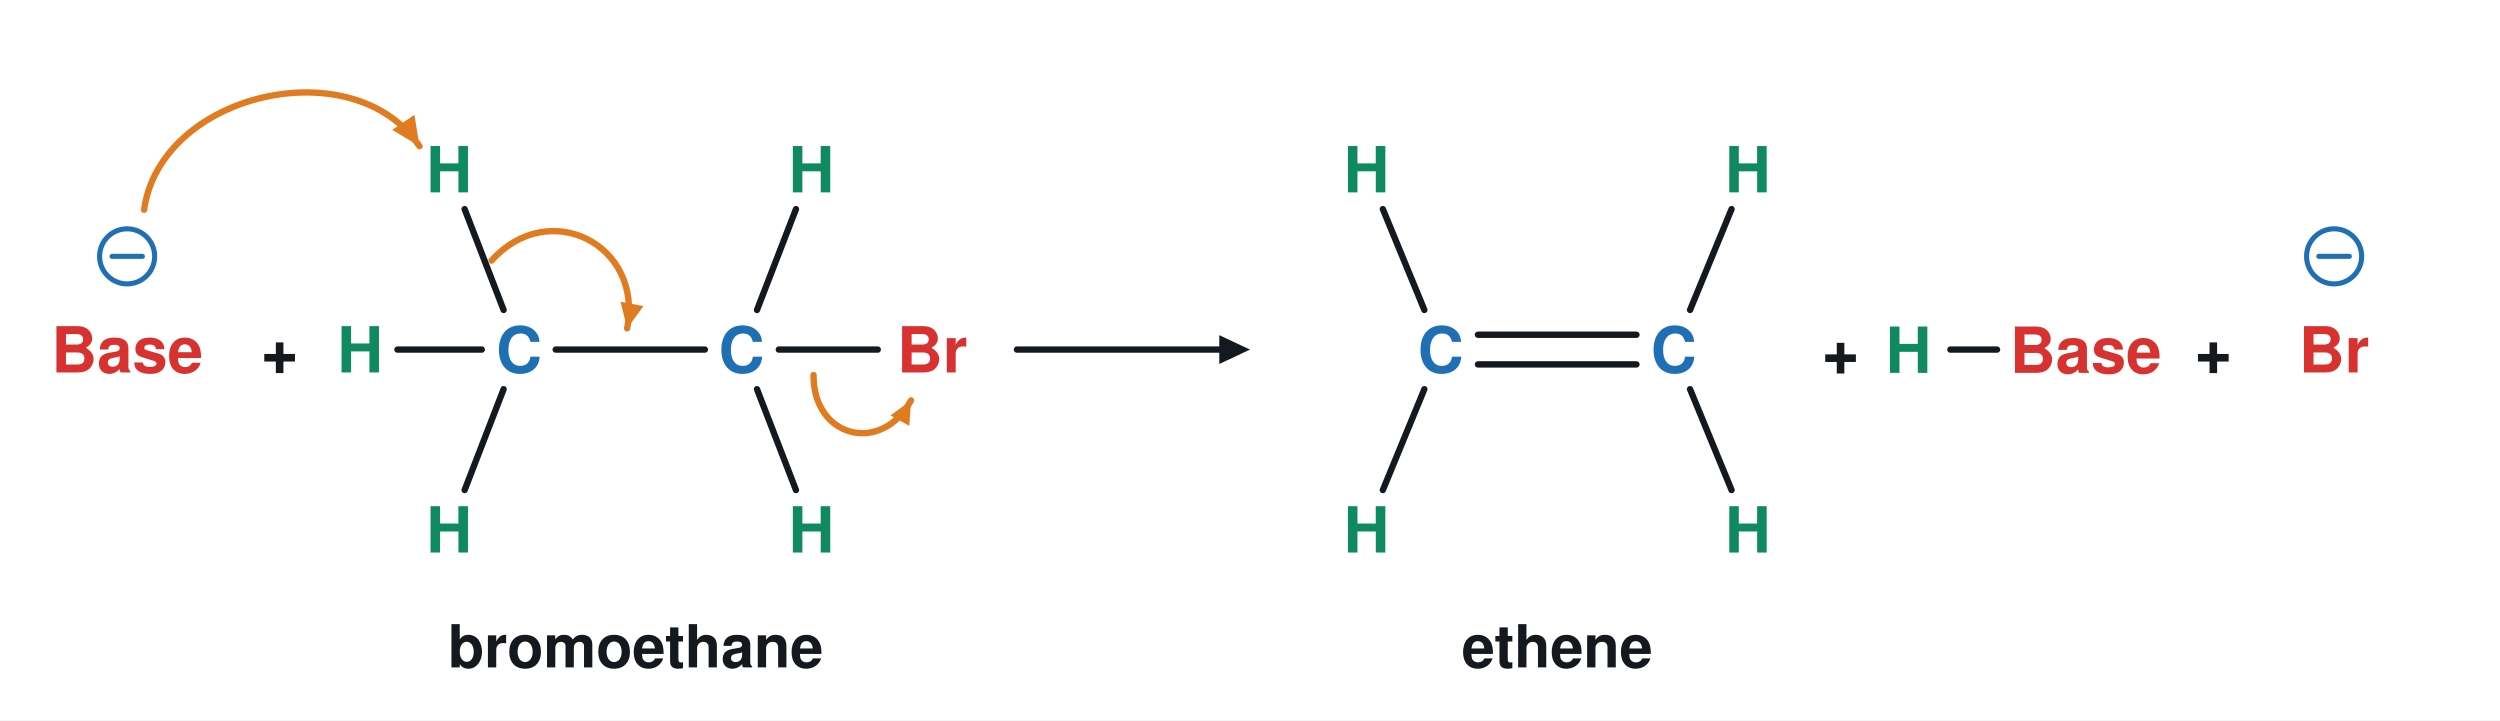
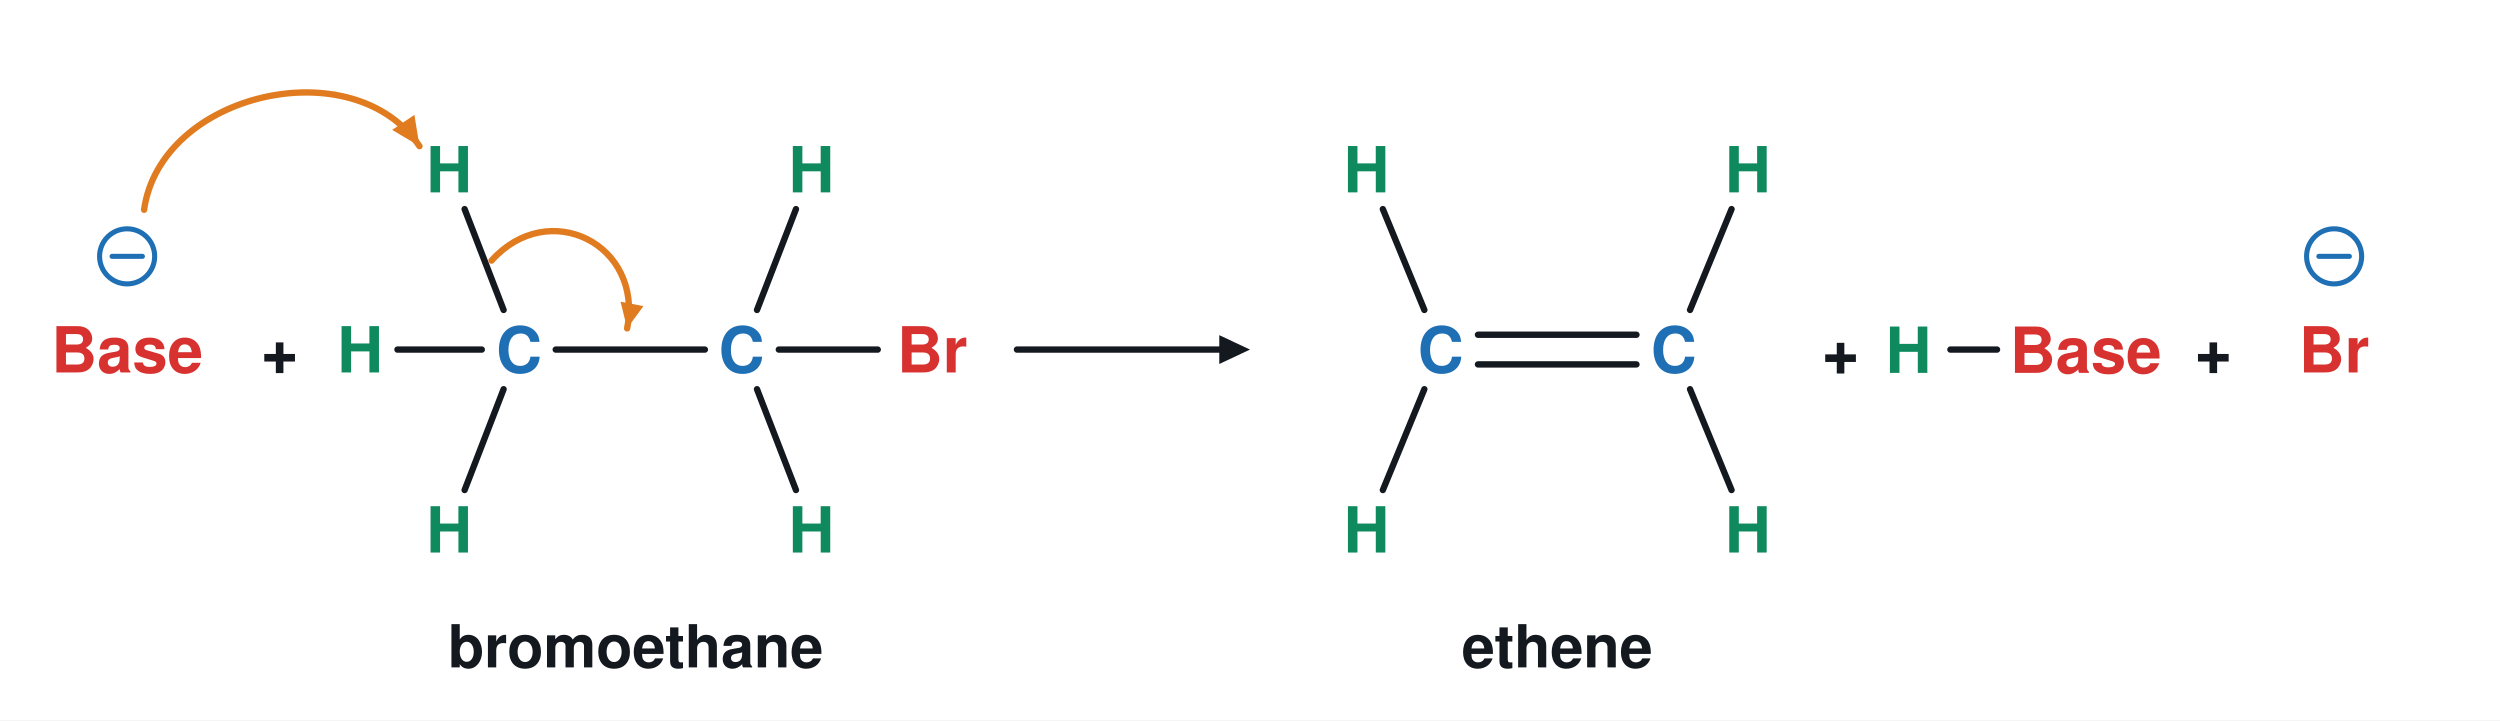
<svg xmlns="http://www.w3.org/2000/svg" viewBox="0 0 1180 340" font-family="Segoe UI, Helvetica, Arial, sans-serif">
  <rect width="1180" height="340" fill="#ffffff" />
  <text x="60.0" y="175.8" font-size="30" fill="#d7322f" text-anchor="middle" font-weight="700">
    <tspan dy="0.0">Base</tspan>
  </text>
  <circle cx="60.0" cy="121.0" r="13.0" stroke="#1f6fb5" stroke-width="2.4" fill="#ffffff" />
  <line x1="52.9" y1="121.0" x2="67.2" y2="121.0" stroke="#1f6fb5" stroke-width="2.4" stroke-linecap="round" />
  <text x="132.0" y="175.8" font-size="30" fill="#14181f" text-anchor="middle" font-weight="700">
    <tspan dy="0.0">+</tspan>
  </text>
  <text x="170.0" y="175.8" font-size="30" fill="#0f8a5f" text-anchor="middle" font-weight="700">
    <tspan dy="0.0">H</tspan>
  </text>
  <text x="245.0" y="175.8" font-size="30" fill="#1f6fb5" text-anchor="middle" font-weight="700">
    <tspan dy="0.0">C</tspan>
  </text>
  <text x="350.0" y="175.8" font-size="30" fill="#1f6fb5" text-anchor="middle" font-weight="700">
    <tspan dy="0.0">C</tspan>
  </text>
  <text x="440.0" y="175.8" font-size="30" fill="#d7322f" text-anchor="middle" font-weight="700">
    <tspan dy="0.0">Br</tspan>
  </text>
  <text x="212.0" y="90.8" font-size="30" fill="#0f8a5f" text-anchor="middle" font-weight="700">
    <tspan dy="0.0">H</tspan>
  </text>
  <text x="212.0" y="260.8" font-size="30" fill="#0f8a5f" text-anchor="middle" font-weight="700">
    <tspan dy="0.0">H</tspan>
  </text>
  <text x="383.0" y="90.8" font-size="30" fill="#0f8a5f" text-anchor="middle" font-weight="700">
    <tspan dy="0.0">H</tspan>
  </text>
  <text x="383.0" y="260.8" font-size="30" fill="#0f8a5f" text-anchor="middle" font-weight="700">
    <tspan dy="0.0">H</tspan>
  </text>
  <line x1="227.4" y1="165.0" x2="187.6" y2="165.0" stroke="#14181f" stroke-width="3" stroke-linecap="round" />
  <line x1="262.3" y1="165.0" x2="332.7" y2="165.0" stroke="#14181f" stroke-width="3" stroke-linecap="round" />
  <line x1="367.6" y1="165.0" x2="414.3" y2="165.0" stroke="#14181f" stroke-width="3" stroke-linecap="round" />
  <line x1="237.7" y1="146.3" x2="219.3" y2="98.7" stroke="#14181f" stroke-width="3" stroke-linecap="round" />
  <line x1="237.7" y1="183.7" x2="219.3" y2="231.3" stroke="#14181f" stroke-width="3" stroke-linecap="round" />
  <line x1="357.3" y1="146.3" x2="375.7" y2="98.7" stroke="#14181f" stroke-width="3" stroke-linecap="round" />
  <line x1="357.3" y1="183.7" x2="375.7" y2="231.3" stroke="#14181f" stroke-width="3" stroke-linecap="round" />
  <path d="M68.0 99.0 C75.8 43.8 166.8 22.8 198.0 69.0" stroke="#e07b1f" stroke-width="3" fill="none" stroke-linejoin="round" stroke-linecap="round" />
  <path d="M198.0 69.0 L185.1 61.3 L195.6 54.2 Z" fill="#e07b1f" />
  <path d="M232.0 123.0 C259.0 92.9 303.8 115.3 296.0 155.0" stroke="#e07b1f" stroke-width="3" fill="none" stroke-linejoin="round" stroke-linecap="round" />
  <path d="M296.0 155.0 L292.9 142.4 L303.7 144.5 Z" fill="#e07b1f" />
-   <path d="M384.0 177.0 C383.7 206.5 415.9 214.9 430.0 189.0" stroke="#e07b1f" stroke-width="3" fill="none" stroke-linejoin="round" stroke-linecap="round" />
-   <path d="M430.0 189.0 L429.2 201.0 L420.3 196.1 Z" fill="#e07b1f" />
  <line x1="480.0" y1="165.0" x2="577.2" y2="165.0" stroke="#14181f" stroke-width="3" stroke-linecap="round" />
  <path d="M590.0 165.0 L575.5 171.8 L575.5 158.2 Z" fill="#14181f" />
  <text x="680.0" y="175.8" font-size="30" fill="#1f6fb5" text-anchor="middle" font-weight="700">
    <tspan dy="0.0">C</tspan>
  </text>
  <text x="790.0" y="175.8" font-size="30" fill="#1f6fb5" text-anchor="middle" font-weight="700">
    <tspan dy="0.0">C</tspan>
  </text>
  <text x="645.0" y="90.8" font-size="30" fill="#0f8a5f" text-anchor="middle" font-weight="700">
    <tspan dy="0.0">H</tspan>
  </text>
  <text x="645.0" y="260.8" font-size="30" fill="#0f8a5f" text-anchor="middle" font-weight="700">
    <tspan dy="0.0">H</tspan>
  </text>
  <text x="825.0" y="90.8" font-size="30" fill="#0f8a5f" text-anchor="middle" font-weight="700">
    <tspan dy="0.0">H</tspan>
  </text>
  <text x="825.0" y="260.8" font-size="30" fill="#0f8a5f" text-anchor="middle" font-weight="700">
    <tspan dy="0.0">H</tspan>
  </text>
  <line x1="697.6" y1="158.0" x2="772.4" y2="158.0" stroke="#14181f" stroke-width="3" stroke-linecap="round" />
  <line x1="697.6" y1="172.0" x2="772.4" y2="172.0" stroke="#14181f" stroke-width="3" stroke-linecap="round" />
  <line x1="672.3" y1="146.3" x2="652.7" y2="98.7" stroke="#14181f" stroke-width="3" stroke-linecap="round" />
  <line x1="672.3" y1="183.7" x2="652.7" y2="231.3" stroke="#14181f" stroke-width="3" stroke-linecap="round" />
  <line x1="797.7" y1="146.3" x2="817.3" y2="98.7" stroke="#14181f" stroke-width="3" stroke-linecap="round" />
  <line x1="797.7" y1="183.7" x2="817.3" y2="231.3" stroke="#14181f" stroke-width="3" stroke-linecap="round" />
  <text x="860.0" y="176.0" font-size="30" fill="#14181f" text-anchor="start" font-weight="700">
    <tspan dy="0.0">+</tspan>
  </text>
  <text x="890.0" y="176.0" font-size="30" fill="#0f8a5f" text-anchor="start" font-weight="700">
    <tspan dy="0.0">H</tspan>
  </text>
  <line x1="920.6" y1="165.0" x2="942.6" y2="165.0" stroke="#14181f" stroke-width="3" stroke-linecap="round" />
  <text x="948.6" y="176.0" font-size="30" fill="#d7322f" text-anchor="start" font-weight="700">
    <tspan dy="0.0">Base</tspan>
  </text>
  <text x="1044.7" y="175.8" font-size="30" fill="#14181f" text-anchor="middle" font-weight="700">
    <tspan dy="0.0">+</tspan>
  </text>
  <text x="1101.7" y="175.8" font-size="30" fill="#d7322f" text-anchor="middle" font-weight="700">
    <tspan dy="0.0">Br</tspan>
  </text>
  <circle cx="1101.7" cy="121.0" r="13.0" stroke="#1f6fb5" stroke-width="2.4" fill="#ffffff" />
  <line x1="1094.5" y1="121.0" x2="1108.9" y2="121.0" stroke="#1f6fb5" stroke-width="2.4" stroke-linecap="round" />
  <text x="300.0" y="315.0" font-size="28" fill="#14181f" text-anchor="middle" font-weight="700">
    <tspan dy="0.0">bromoethane</tspan>
  </text>
  <text x="735.0" y="315.0" font-size="28" fill="#14181f" text-anchor="middle" font-weight="700">
    <tspan dy="0.0">ethene</tspan>
  </text>
</svg>
